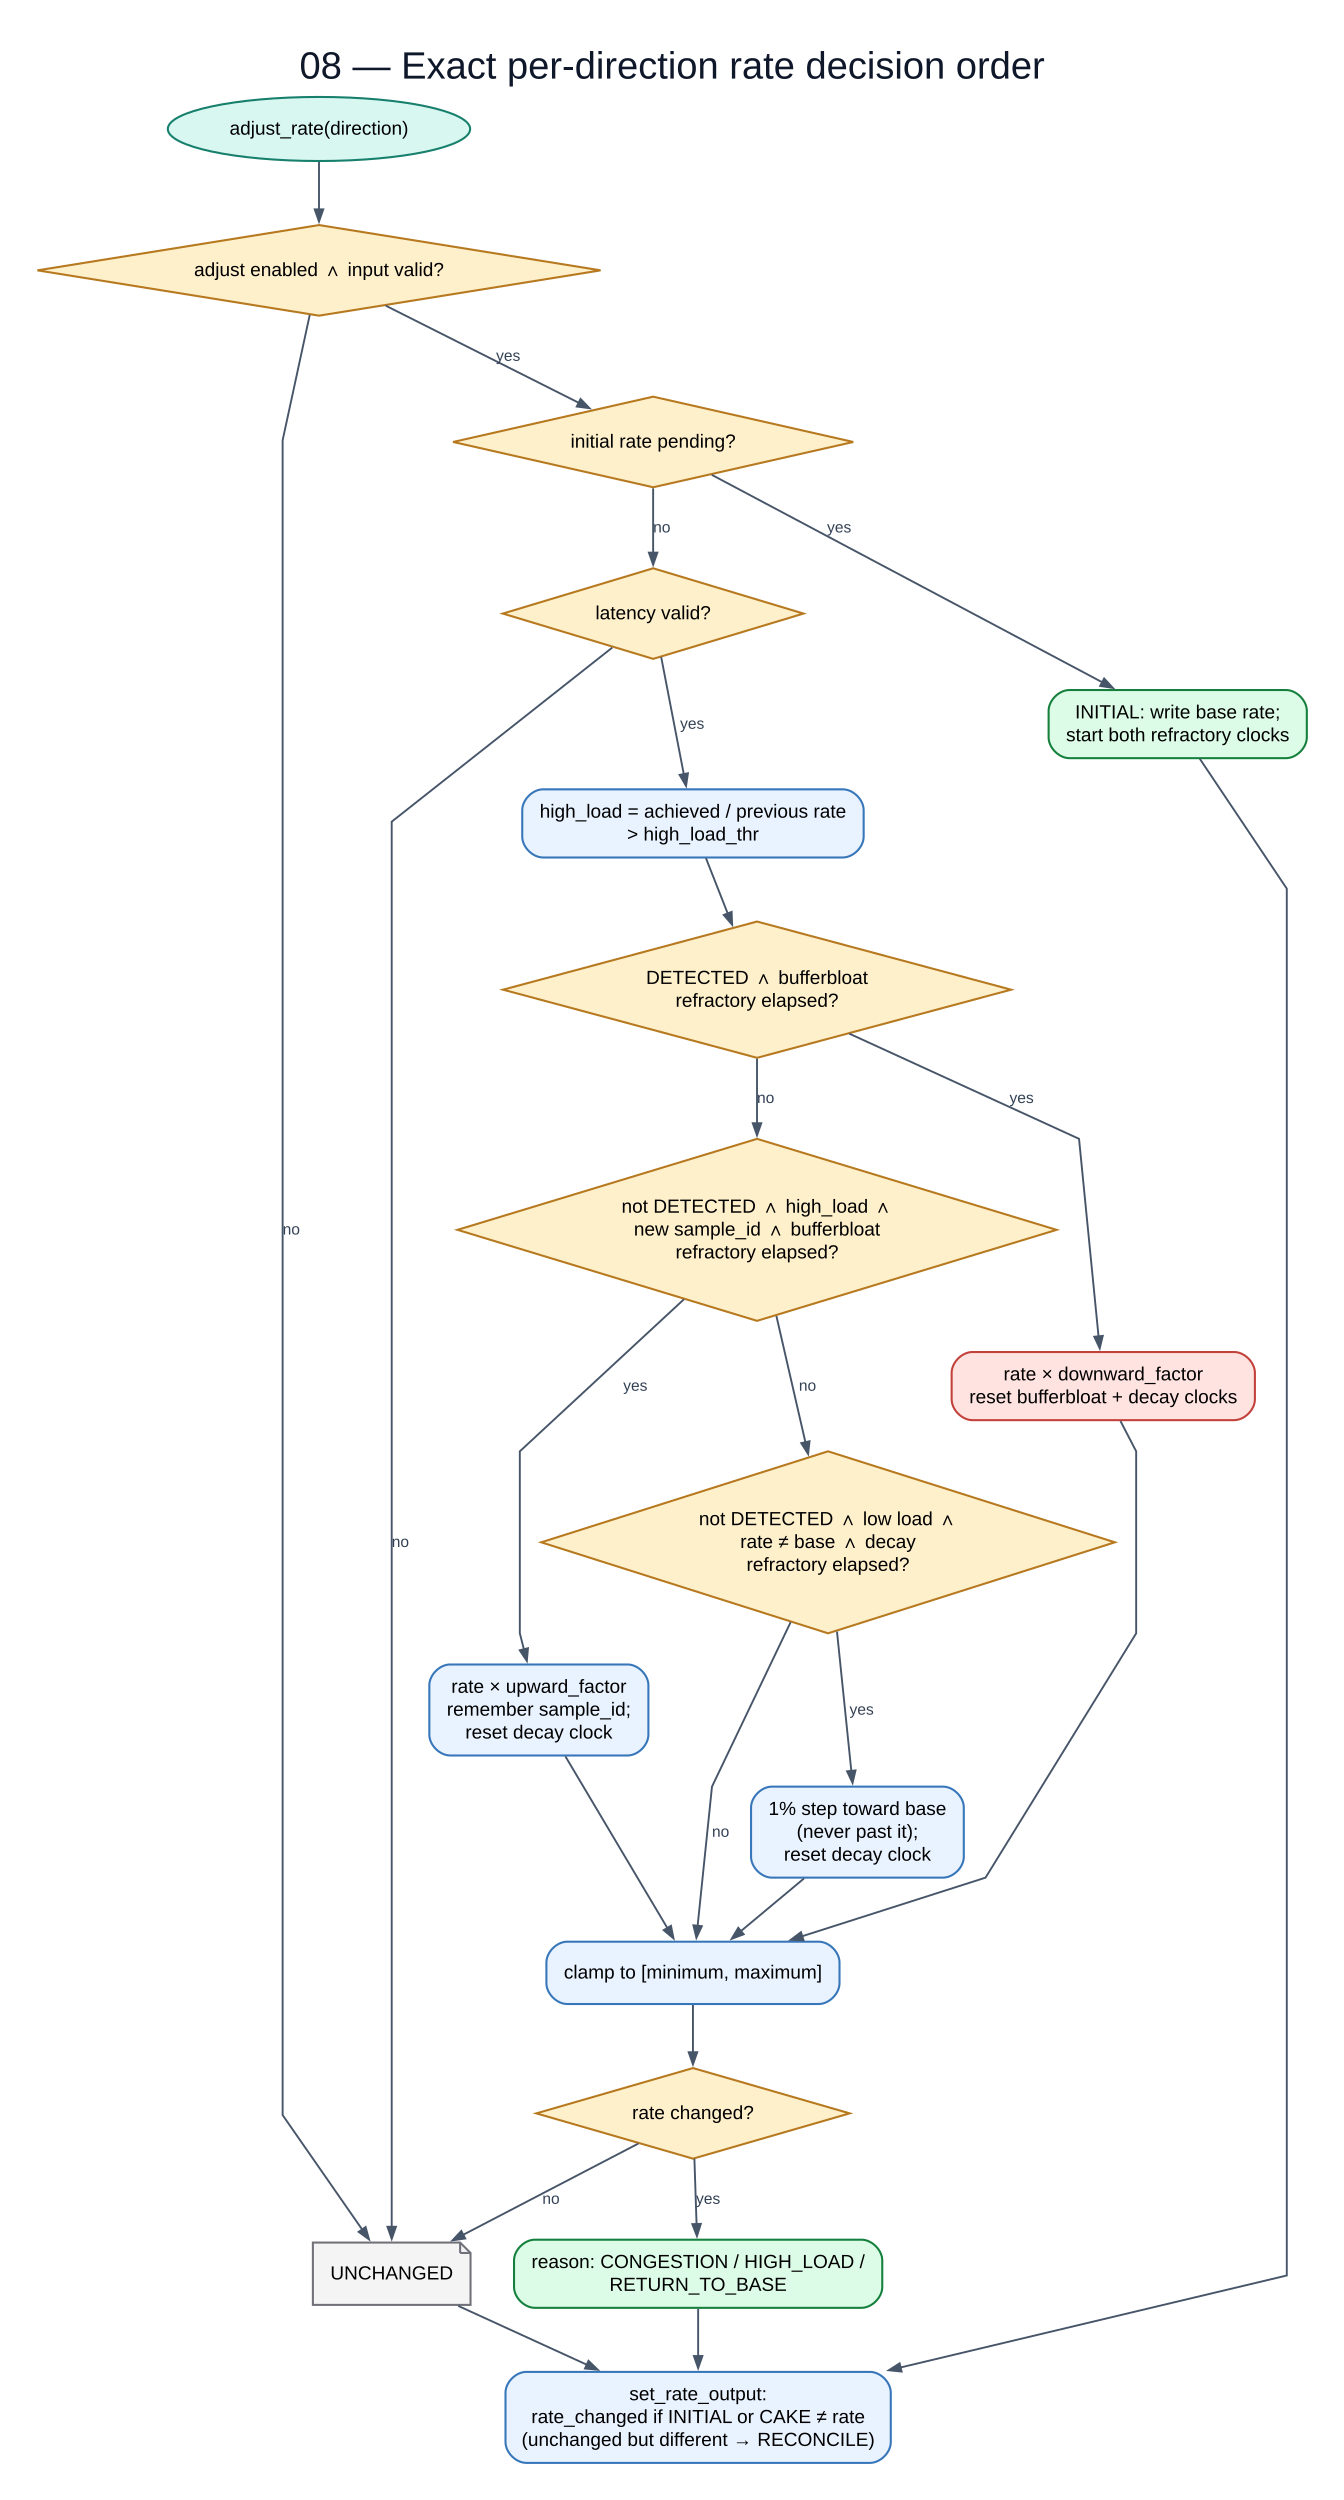
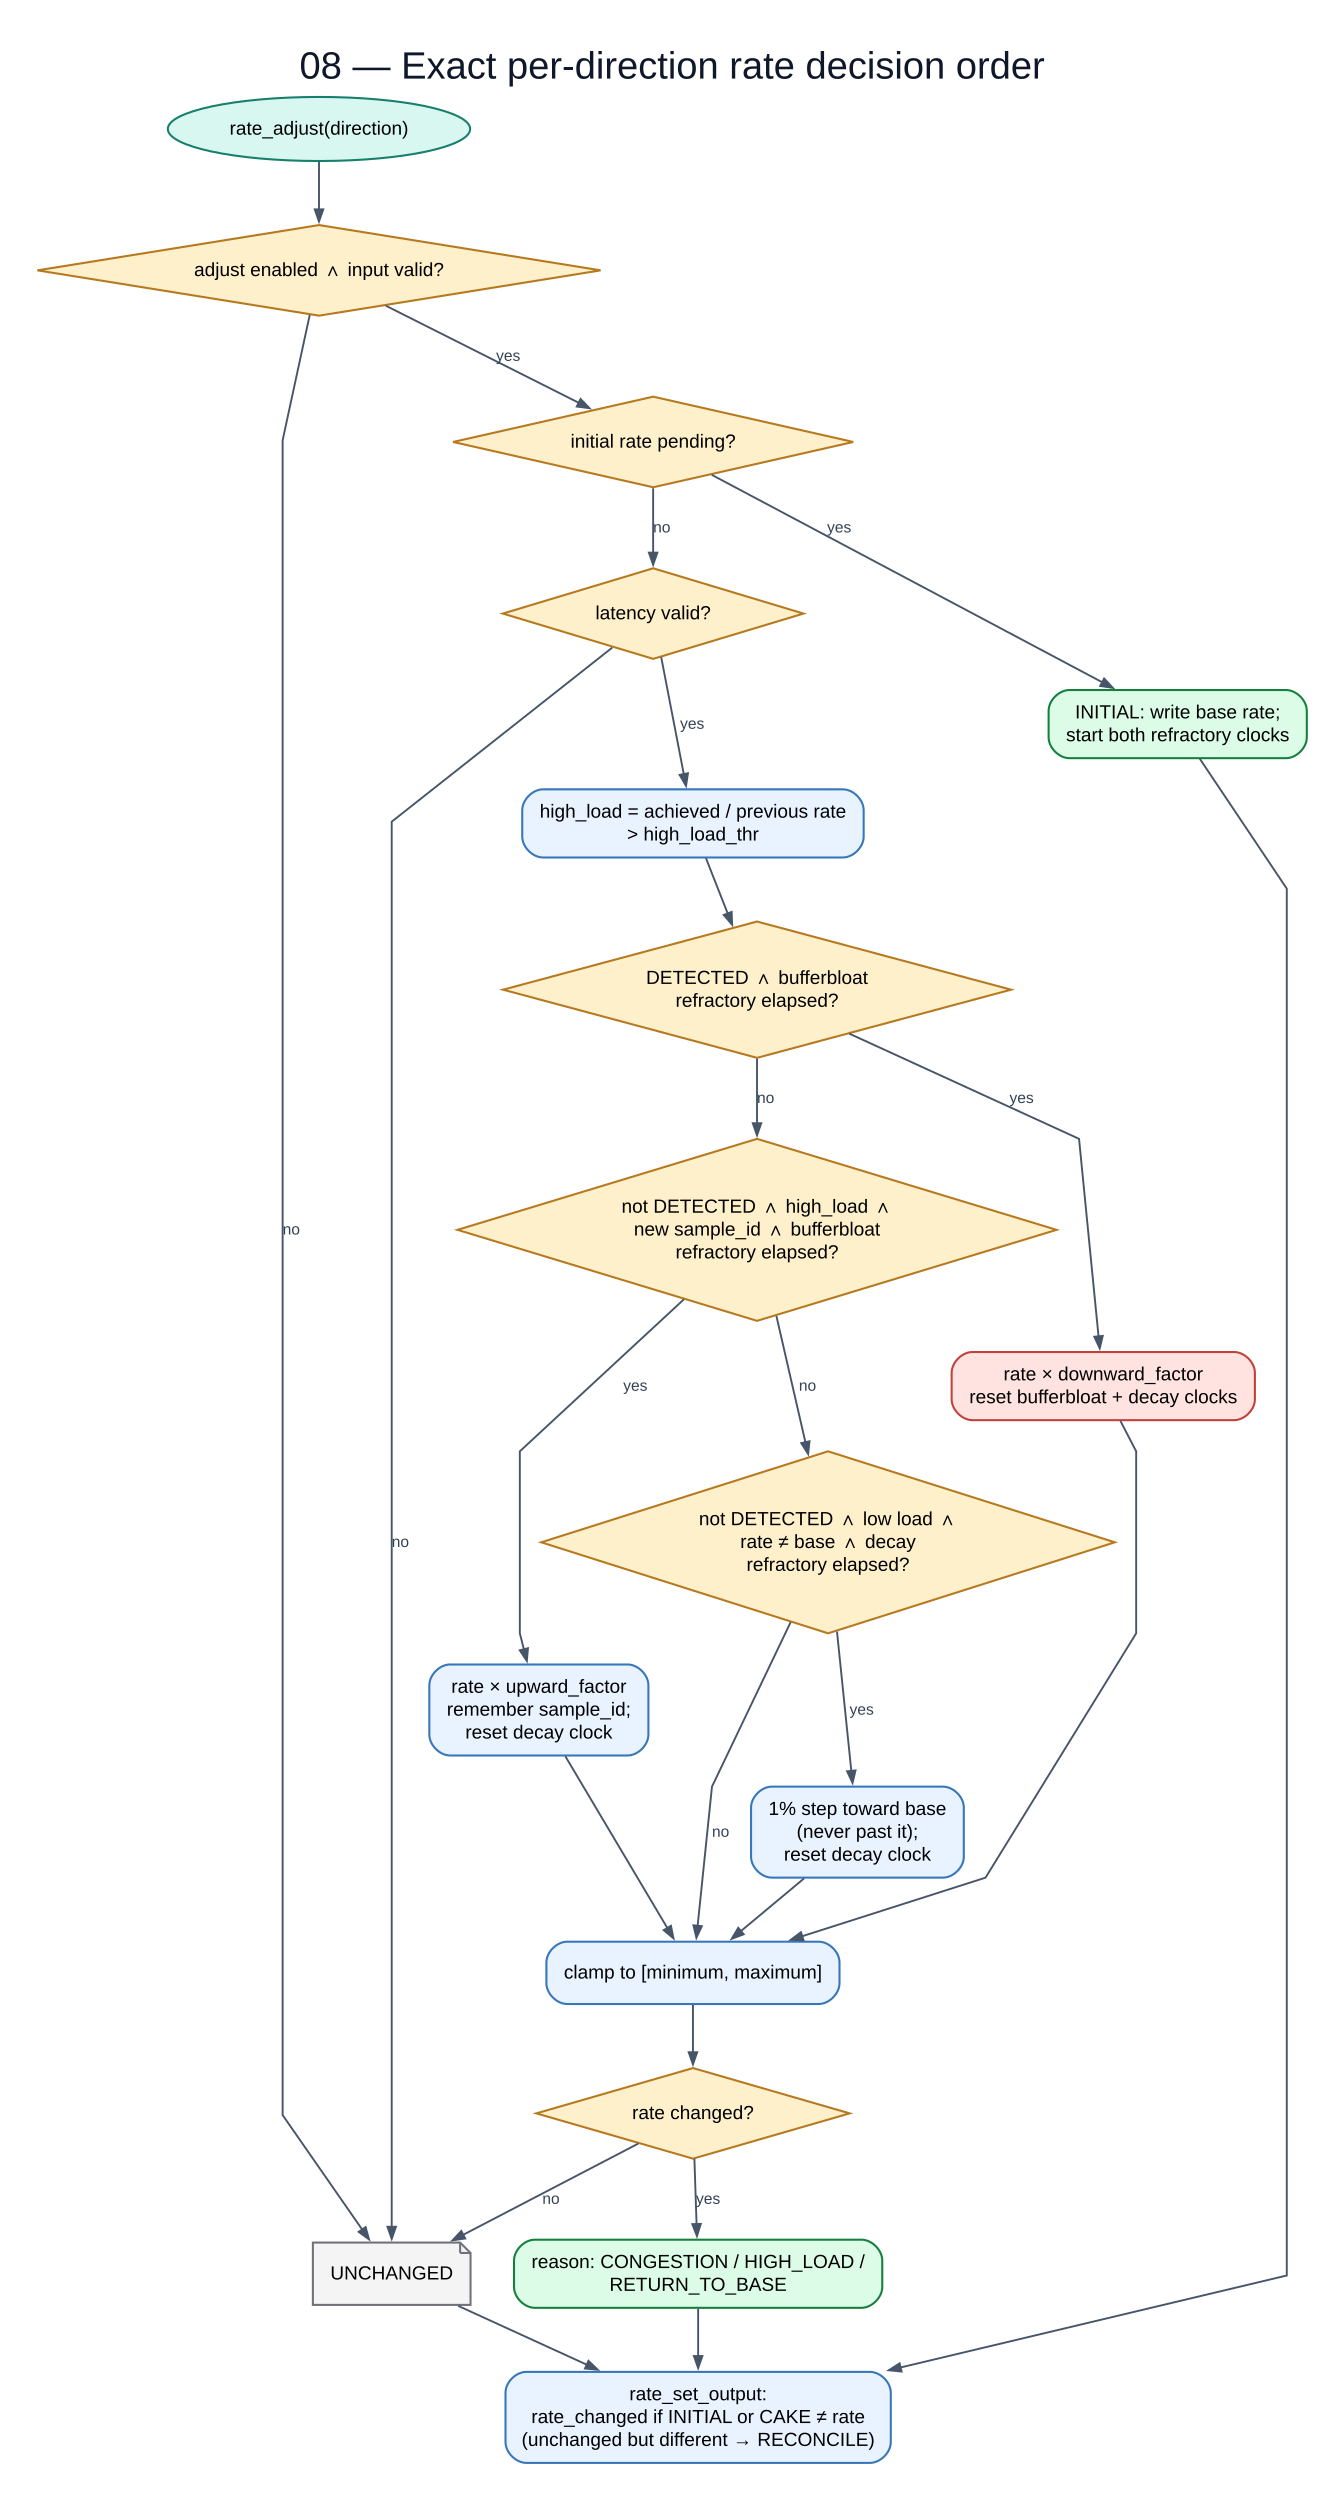
<svg xmlns="http://www.w3.org/2000/svg" width="776pt" height="1444pt" viewBox="0.00 0.00 776.00 1444.00">
  <g id="graph0" class="graph" transform="scale(1 1) rotate(0) translate(21.6 1422.56)">
    <polygon fill="white" stroke="none" points="-21.6,21.6 -21.6,-1422.56 754.82,-1422.56 754.82,21.6 -21.6,21.6" />
    <text xml:space="preserve" text-anchor="middle" x="366.61" y="-1377.16" font-family="Arial" font-size="22.00" fill="#0f172a">08 — Exact per-direction rate decision order</text>
    <g id="node1" class="node">
      <ellipse fill="#d9f7f1" stroke="#17806d" stroke-width="1.2" cx="162.65" cy="-1348.06" rx="87.32" ry="18.5" />
-       <text xml:space="preserve" text-anchor="middle" x="162.65" y="-1344.76" font-family="Arial" font-size="11.00">adjust_rate(direction)</text>
+       <text xml:space="preserve" text-anchor="middle" x="162.65" y="-1344.76" font-family="Arial" font-size="11.00">rate_adjust(direction)</text>
    </g>
    <g id="node2" class="node">
      <polygon fill="#fff0cc" stroke="#b7791f" stroke-width="1.2" points="162.65,-1292.56 0,-1266.4 162.65,-1240.24 325.3,-1266.4 162.65,-1292.56" />
      <text xml:space="preserve" text-anchor="middle" x="162.65" y="-1263.1" font-family="Arial" font-size="11.00">adjust enabled ∧ input valid?</text>
    </g>
    <g id="edge1" class="edge">
      <path fill="none" stroke="#475569" stroke-width="1.1" d="M162.65,-1328.98C162.65,-1320.83 162.65,-1310.92 162.65,-1301.46" />
      <polygon fill="#475569" stroke="#475569" stroke-width="1.1" points="165.1,-1301.62 162.65,-1294.62 160.2,-1301.62 165.1,-1301.62" />
    </g>
    <g id="node3" class="node">
      <polygon fill="#f4f4f5" stroke="#71717a" stroke-width="1.2" points="244.18,-127.24 159.12,-127.24 159.12,-91.24 250.18,-91.24 250.18,-121.24 244.18,-127.24" />
      <polyline fill="none" stroke="#71717a" stroke-width="1.2" points="244.18,-127.24 244.18,-121.24" />
      <polyline fill="none" stroke="#71717a" stroke-width="1.2" points="250.18,-121.24 244.18,-121.24" />
      <text xml:space="preserve" text-anchor="middle" x="204.65" y="-105.94" font-family="Arial" font-size="11.00">UNCHANGED</text>
    </g>
    <g id="edge2" class="edge">
      <path fill="none" stroke="#475569" stroke-width="1.1" d="M157.3,-1240.64C151.07,-1211.87 141.65,-1168.28 141.65,-1168.28 141.65,-1168.28 141.65,-1168.28 141.65,-200.88 141.65,-200.88 169.08,-161.42 187.74,-134.57" />
      <polygon fill="#475569" stroke="#475569" stroke-width="1.1" points="189.57,-136.23 191.55,-129.08 185.55,-133.43 189.57,-136.23" />
      <text xml:space="preserve" text-anchor="middle" x="146.66" y="-709.5" font-family="Arial" font-size="9.00" fill="#334155">no</text>
    </g>
    <g id="node4" class="node">
      <polygon fill="#fff0cc" stroke="#b7791f" stroke-width="1.2" points="355.65,-1193.44 240.09,-1167.28 355.65,-1141.12 471.21,-1167.28 355.65,-1193.44" />
      <text xml:space="preserve" text-anchor="middle" x="355.65" y="-1163.98" font-family="Arial" font-size="11.00">initial rate pending?</text>
    </g>
    <g id="edge3" class="edge">
      <path fill="none" stroke="#475569" stroke-width="1.1" d="M201.24,-1245.98C233.56,-1229.72 279.63,-1206.54 313.02,-1189.73" />
      <polygon fill="#475569" stroke="#475569" stroke-width="1.1" points="313.73,-1192.12 318.89,-1186.78 311.53,-1187.74 313.73,-1192.12" />
      <text xml:space="preserve" text-anchor="middle" x="271.94" y="-1214.14" font-family="Arial" font-size="9.00" fill="#334155">yes</text>
    </g>
    <g id="node17" class="node">
      <path fill="#e9f2ff" stroke="#3676b9" stroke-width="1.2" d="M480.92,-52.56C480.92,-52.56 282.38,-52.56 282.38,-52.56 276.38,-52.56 270.38,-46.56 270.38,-40.56 270.38,-40.56 270.38,-12 270.38,-12 270.38,-6 276.38,0 282.38,0 282.38,0 480.92,0 480.92,0 486.92,0 492.92,-6 492.92,-12 492.92,-12 492.92,-40.56 492.92,-40.56 492.92,-46.56 486.92,-52.56 480.92,-52.56" />
-       <text xml:space="preserve" text-anchor="middle" x="381.65" y="-36.18" font-family="Arial" font-size="11.00">set_rate_output:</text>
+       <text xml:space="preserve" text-anchor="middle" x="381.65" y="-36.18" font-family="Arial" font-size="11.00">rate_set_output:</text>
      <text xml:space="preserve" text-anchor="middle" x="381.65" y="-22.98" font-family="Arial" font-size="11.00">rate_changed if INITIAL or CAKE ≠ rate</text>
      <text xml:space="preserve" text-anchor="middle" x="381.65" y="-9.78" font-family="Arial" font-size="11.00">(unchanged but different → RECONCILE)</text>
    </g>
    <g id="edge22" class="edge">
      <path fill="none" stroke="#475569" stroke-width="1.1" d="M243.06,-90.67C264.8,-80.73 292.56,-68.03 317.52,-56.61" />
      <polygon fill="#475569" stroke="#475569" stroke-width="1.1" points="318.31,-58.95 323.65,-53.81 316.27,-54.49 318.31,-58.95" />
    </g>
    <g id="node5" class="node">
      <path fill="#dcfce7" stroke="#15803d" stroke-width="1.2" d="M721.22,-1024C721.22,-1024 596.08,-1024 596.08,-1024 590.08,-1024 584.08,-1018 584.08,-1012 584.08,-1012 584.08,-996.64 584.08,-996.64 584.08,-990.64 590.08,-984.64 596.08,-984.64 596.08,-984.64 721.22,-984.64 721.22,-984.64 727.22,-984.64 733.22,-990.64 733.22,-996.64 733.22,-996.64 733.22,-1012 733.22,-1012 733.22,-1018 727.22,-1024 721.22,-1024" />
      <text xml:space="preserve" text-anchor="middle" x="658.65" y="-1007.62" font-family="Arial" font-size="11.00">INITIAL: write base rate;</text>
      <text xml:space="preserve" text-anchor="middle" x="658.65" y="-994.42" font-family="Arial" font-size="11.00">start both refractory clocks</text>
    </g>
    <g id="edge4" class="edge">
      <path fill="none" stroke="#475569" stroke-width="1.1" d="M389.53,-1148.28C444.76,-1118.94 554.18,-1060.82 615.11,-1028.45" />
      <polygon fill="#475569" stroke="#475569" stroke-width="1.1" points="616.15,-1030.67 621.18,-1025.23 613.85,-1026.35 616.15,-1030.67" />
      <text xml:space="preserve" text-anchor="middle" x="463.11" y="-1115.02" font-family="Arial" font-size="9.00" fill="#334155">yes</text>
    </g>
    <g id="node6" class="node">
      <polygon fill="#fff0cc" stroke="#b7791f" stroke-width="1.2" points="355.65,-1094.32 268.84,-1068.16 355.65,-1042 442.46,-1068.16 355.65,-1094.32" />
      <text xml:space="preserve" text-anchor="middle" x="355.65" y="-1064.86" font-family="Arial" font-size="11.00">latency valid?</text>
    </g>
    <g id="edge5" class="edge">
      <path fill="none" stroke="#475569" stroke-width="1.1" d="M355.65,-1140.51C355.65,-1129.11 355.65,-1115.55 355.65,-1103.33" />
      <polygon fill="#475569" stroke="#475569" stroke-width="1.1" points="358.1,-1103.38 355.65,-1096.38 353.2,-1103.38 358.1,-1103.38" />
      <text xml:space="preserve" text-anchor="middle" x="360.66" y="-1115.02" font-family="Arial" font-size="9.00" fill="#334155">no</text>
    </g>
    <g id="edge23" class="edge">
      <path fill="none" stroke="#475569" stroke-width="1.1" d="M671.4,-984.29C689.81,-956.81 721.65,-909.28 721.65,-909.28 721.65,-909.28 721.65,-909.28 721.65,-108.24 721.65,-108.24 596.79,-78.51 498.39,-55.08" />
      <polygon fill="#475569" stroke="#475569" stroke-width="1.1" points="499.16,-52.74 491.78,-53.5 498.02,-57.51 499.16,-52.74" />
    </g>
    <g id="edge6" class="edge">
      <path fill="none" stroke="#475569" stroke-width="1.1" d="M332.06,-1048.53C289.59,-1015.01 204.65,-947.96 204.65,-947.96 204.65,-947.96 204.65,-947.96 204.65,-200.88 204.65,-200.88 204.65,-163.08 204.65,-136.3" />
      <polygon fill="#475569" stroke="#475569" stroke-width="1.1" points="207.1,-136.38 204.65,-129.38 202.2,-136.38 207.1,-136.38" />
      <text xml:space="preserve" text-anchor="middle" x="209.66" y="-529.02" font-family="Arial" font-size="9.00" fill="#334155">no</text>
    </g>
    <g id="node7" class="node">
      <path fill="#e9f2ff" stroke="#3676b9" stroke-width="1.2" d="M465.25,-966.64C465.25,-966.64 292.05,-966.64 292.05,-966.64 286.05,-966.64 280.05,-960.64 280.05,-954.64 280.05,-954.64 280.05,-939.28 280.05,-939.28 280.05,-933.28 286.05,-927.28 292.05,-927.28 292.05,-927.28 465.25,-927.28 465.25,-927.28 471.25,-927.28 477.25,-933.28 477.25,-939.28 477.25,-939.28 477.25,-954.64 477.25,-954.64 477.25,-960.64 471.25,-966.64 465.25,-966.64" />
      <text xml:space="preserve" text-anchor="middle" x="378.65" y="-950.26" font-family="Arial" font-size="11.00">high_load = achieved / previous rate</text>
      <text xml:space="preserve" text-anchor="middle" x="378.65" y="-937.06" font-family="Arial" font-size="11.00">&gt; high_load_thr</text>
    </g>
    <g id="edge7" class="edge">
      <path fill="none" stroke="#475569" stroke-width="1.1" d="M360.3,-1043.04C364.09,-1023.39 369.44,-995.67 373.39,-975.22" />
      <polygon fill="#475569" stroke="#475569" stroke-width="1.1" points="375.75,-975.92 374.67,-968.59 370.94,-974.99 375.75,-975.92" />
      <text xml:space="preserve" text-anchor="middle" x="378.21" y="-1001.62" font-family="Arial" font-size="9.00" fill="#334155">yes</text>
    </g>
    <g id="node8" class="node">
      <polygon fill="#fff0cc" stroke="#b7791f" stroke-width="1.2" points="415.65,-890.28 268.95,-850.92 415.65,-811.56 562.35,-850.92 415.65,-890.28" />
      <text xml:space="preserve" text-anchor="middle" x="415.65" y="-854.22" font-family="Arial" font-size="11.00">DETECTED ∧ bufferbloat</text>
      <text xml:space="preserve" text-anchor="middle" x="415.65" y="-841.02" font-family="Arial" font-size="11.00">refractory elapsed?</text>
    </g>
    <g id="edge8" class="edge">
      <path fill="none" stroke="#475569" stroke-width="1.1" d="M386.14,-926.93C389.81,-917.6 394.39,-905.95 398.84,-894.64" />
      <polygon fill="#475569" stroke="#475569" stroke-width="1.1" points="400.99,-895.86 401.28,-888.45 396.43,-894.07 400.99,-895.86" />
    </g>
    <g id="node9" class="node">
      <path fill="#ffe3e0" stroke="#c2413b" stroke-width="1.2" d="M691.23,-641.64C691.23,-641.64 540.07,-641.64 540.07,-641.64 534.07,-641.64 528.07,-635.64 528.07,-629.64 528.07,-629.64 528.07,-614.28 528.07,-614.28 528.07,-608.28 534.07,-602.28 540.07,-602.28 540.07,-602.28 691.23,-602.28 691.23,-602.28 697.23,-602.28 703.23,-608.28 703.23,-614.28 703.23,-614.28 703.23,-629.64 703.23,-629.64 703.23,-635.64 697.23,-641.64 691.23,-641.64" />
      <text xml:space="preserve" text-anchor="middle" x="615.65" y="-625.26" font-family="Arial" font-size="11.00">rate × downward_factor</text>
      <text xml:space="preserve" text-anchor="middle" x="615.65" y="-612.06" font-family="Arial" font-size="11.00">reset bufferbloat + decay clocks</text>
    </g>
    <g id="edge9" class="edge">
      <path fill="none" stroke="#475569" stroke-width="1.1" d="M468.95,-825.52C523.91,-800.35 601.65,-764.76 601.65,-764.76 601.65,-764.76 608.85,-691.88 612.92,-650.61" />
      <polygon fill="#475569" stroke="#475569" stroke-width="1.1" points="615.35,-650.95 613.6,-643.74 610.47,-650.47 615.35,-650.95" />
      <text xml:space="preserve" text-anchor="middle" x="568.48" y="-785.46" font-family="Arial" font-size="9.00" fill="#334155">yes</text>
    </g>
    <g id="node10" class="node">
      <polygon fill="#fff0cc" stroke="#b7791f" stroke-width="1.2" points="415.65,-764.76 242.64,-712.2 415.65,-659.64 588.65,-712.2 415.65,-764.76" />
      <text xml:space="preserve" text-anchor="middle" x="415.65" y="-722.1" font-family="Arial" font-size="11.00">not DETECTED ∧ high_load ∧</text>
      <text xml:space="preserve" text-anchor="middle" x="415.65" y="-708.9" font-family="Arial" font-size="11.00">new sample_id ∧ bufferbloat</text>
      <text xml:space="preserve" text-anchor="middle" x="415.65" y="-695.7" font-family="Arial" font-size="11.00">refractory elapsed?</text>
    </g>
    <g id="edge10" class="edge">
      <path fill="none" stroke="#475569" stroke-width="1.1" d="M415.65,-811.11C415.65,-799.39 415.65,-786.23 415.65,-773.45" />
      <polygon fill="#475569" stroke="#475569" stroke-width="1.1" points="418.1,-773.8 415.65,-766.8 413.2,-773.8 418.1,-773.8" />
      <text xml:space="preserve" text-anchor="middle" x="420.66" y="-785.46" font-family="Arial" font-size="9.00" fill="#334155">no</text>
    </g>
    <g id="node14" class="node">
      <path fill="#e9f2ff" stroke="#3676b9" stroke-width="1.2" d="M451.3,-301.04C451.3,-301.04 306,-301.04 306,-301.04 300,-301.04 294,-295.04 294,-289.04 294,-289.04 294,-277.04 294,-277.04 294,-271.04 300,-265.04 306,-265.04 306,-265.04 451.3,-265.04 451.3,-265.04 457.3,-265.04 463.3,-271.04 463.3,-277.04 463.3,-277.04 463.3,-289.04 463.3,-289.04 463.3,-295.04 457.3,-301.04 451.3,-301.04" />
      <text xml:space="preserve" text-anchor="middle" x="378.65" y="-279.74" font-family="Arial" font-size="11.00">clamp to [minimum, maximum]</text>
    </g>
    <g id="edge15" class="edge">
      <path fill="none" stroke="#475569" stroke-width="1.1" d="M625.59,-601.76C630.19,-592.89 634.65,-584.28 634.65,-584.28 634.65,-584.28 634.65,-479.16 634.65,-479.16 634.65,-479.16 547.65,-338.04 547.65,-338.04 547.65,-338.04 489.76,-319.54 441.74,-304.2" />
      <polygon fill="#475569" stroke="#475569" stroke-width="1.1" points="442.52,-301.88 435.11,-302.08 441.03,-306.54 442.52,-301.88" />
    </g>
    <g id="node11" class="node">
      <path fill="#e9f2ff" stroke="#3676b9" stroke-width="1.2" d="M340.92,-461.16C340.92,-461.16 238.38,-461.16 238.38,-461.16 232.38,-461.16 226.38,-455.16 226.38,-449.16 226.38,-449.16 226.38,-420.6 226.38,-420.6 226.38,-414.6 232.38,-408.6 238.38,-408.6 238.38,-408.6 340.92,-408.6 340.92,-408.6 346.92,-408.6 352.92,-414.6 352.92,-420.6 352.92,-420.6 352.92,-449.16 352.92,-449.16 352.92,-455.16 346.92,-461.16 340.92,-461.16" />
      <text xml:space="preserve" text-anchor="middle" x="289.65" y="-444.78" font-family="Arial" font-size="11.00">rate × upward_factor</text>
      <text xml:space="preserve" text-anchor="middle" x="289.65" y="-431.58" font-family="Arial" font-size="11.00">remember sample_id;</text>
      <text xml:space="preserve" text-anchor="middle" x="289.65" y="-418.38" font-family="Arial" font-size="11.00">reset decay clock</text>
    </g>
    <g id="edge11" class="edge">
      <path fill="none" stroke="#475569" stroke-width="1.1" d="M373.43,-672.08C333.17,-634.79 278.65,-584.28 278.65,-584.28 278.65,-584.28 278.65,-479.16 278.65,-479.16 278.65,-479.16 279.64,-475.24 281.04,-469.77" />
      <polygon fill="#475569" stroke="#475569" stroke-width="1.1" points="283.36,-470.56 282.71,-463.17 278.61,-469.35 283.36,-470.56" />
      <text xml:space="preserve" text-anchor="middle" x="345.37" y="-619.26" font-family="Arial" font-size="9.00" fill="#334155">yes</text>
    </g>
    <g id="node12" class="node">
      <polygon fill="#fff0cc" stroke="#b7791f" stroke-width="1.2" points="456.65,-584.28 291,-531.72 456.65,-479.16 622.3,-531.72 456.65,-584.28" />
      <text xml:space="preserve" text-anchor="middle" x="456.65" y="-541.62" font-family="Arial" font-size="11.00">not DETECTED ∧ low load ∧</text>
      <text xml:space="preserve" text-anchor="middle" x="456.65" y="-528.42" font-family="Arial" font-size="11.00">rate ≠ base ∧ decay</text>
      <text xml:space="preserve" text-anchor="middle" x="456.65" y="-515.22" font-family="Arial" font-size="11.00">refractory elapsed?</text>
    </g>
    <g id="edge12" class="edge">
      <path fill="none" stroke="#475569" stroke-width="1.1" d="M426.85,-662.43C432.05,-639.81 438.26,-612.79 443.66,-589.28" />
      <polygon fill="#475569" stroke="#475569" stroke-width="1.1" points="445.98,-590.12 445.16,-582.74 441.2,-589.02 445.98,-590.12" />
      <text xml:space="preserve" text-anchor="middle" x="444.83" y="-619.26" font-family="Arial" font-size="9.00" fill="#334155">no</text>
    </g>
    <g id="edge16" class="edge">
      <path fill="none" stroke="#475569" stroke-width="1.1" d="M304.95,-408.12C321.49,-380.28 347.65,-336.23 363.95,-308.79" />
      <polygon fill="#475569" stroke="#475569" stroke-width="1.1" points="365.95,-310.22 367.42,-302.95 361.74,-307.71 365.95,-310.22" />
    </g>
    <g id="node13" class="node">
      <path fill="#e9f2ff" stroke="#3676b9" stroke-width="1.2" d="M523.09,-390.6C523.09,-390.6 424.21,-390.6 424.21,-390.6 418.21,-390.6 412.21,-384.6 412.21,-378.6 412.21,-378.6 412.21,-350.04 412.21,-350.04 412.21,-344.04 418.21,-338.04 424.21,-338.04 424.21,-338.04 523.09,-338.04 523.09,-338.04 529.09,-338.04 535.09,-344.04 535.09,-350.04 535.09,-350.04 535.09,-378.6 535.09,-378.6 535.09,-384.6 529.09,-390.6 523.09,-390.6" />
      <text xml:space="preserve" text-anchor="middle" x="473.65" y="-374.22" font-family="Arial" font-size="11.00">1% step toward base</text>
      <text xml:space="preserve" text-anchor="middle" x="473.65" y="-361.02" font-family="Arial" font-size="11.00">(never past it);</text>
      <text xml:space="preserve" text-anchor="middle" x="473.65" y="-347.82" font-family="Arial" font-size="11.00">reset decay clock</text>
    </g>
    <g id="edge13" class="edge">
      <path fill="none" stroke="#475569" stroke-width="1.1" d="M461.84,-480.2C464.53,-454.08 467.73,-422.9 470.13,-399.61" />
      <polygon fill="#475569" stroke="#475569" stroke-width="1.1" points="472.55,-399.97 470.83,-392.76 467.68,-399.47 472.55,-399.97" />
      <text xml:space="preserve" text-anchor="middle" x="476.09" y="-432.18" font-family="Arial" font-size="9.00" fill="#334155">yes</text>
    </g>
    <g id="edge14" class="edge">
      <path fill="none" stroke="#475569" stroke-width="1.1" d="M435.08,-485.61C415.49,-444.65 389.64,-390.6 389.64,-390.6 389.64,-390.6 384.58,-341.56 381.33,-310.01" />
      <polygon fill="#475569" stroke="#475569" stroke-width="1.1" points="383.79,-310 380.64,-303.29 378.92,-310.51 383.79,-310" />
      <text xml:space="preserve" text-anchor="middle" x="394.64" y="-361.62" font-family="Arial" font-size="9.00" fill="#334155">no</text>
    </g>
    <g id="edge17" class="edge">
      <path fill="none" stroke="#475569" stroke-width="1.1" d="M442.81,-337.58C431.03,-327.75 417.69,-316.62 406.24,-307.06" />
      <polygon fill="#475569" stroke="#475569" stroke-width="1.1" points="407.96,-305.31 401.02,-302.71 404.82,-309.07 407.96,-305.31" />
    </g>
    <g id="node15" class="node">
      <polygon fill="#fff0cc" stroke="#b7791f" stroke-width="1.2" points="378.65,-228.04 288.16,-201.88 378.65,-175.72 469.14,-201.88 378.65,-228.04" />
      <text xml:space="preserve" text-anchor="middle" x="378.65" y="-198.58" font-family="Arial" font-size="11.00">rate changed?</text>
    </g>
    <g id="edge18" class="edge">
      <path fill="none" stroke="#475569" stroke-width="1.1" d="M378.65,-264.47C378.65,-256.38 378.65,-246.49 378.65,-237.02" />
      <polygon fill="#475569" stroke="#475569" stroke-width="1.1" points="381.1,-237.18 378.65,-230.18 376.2,-237.18 381.1,-237.18" />
    </g>
    <g id="edge20" class="edge">
      <path fill="none" stroke="#475569" stroke-width="1.1" d="M347.14,-184.47C318.79,-169.7 276.95,-147.9 245.94,-131.75" />
      <polygon fill="#475569" stroke="#475569" stroke-width="1.1" points="247.12,-129.6 239.78,-128.54 244.85,-133.95 247.12,-129.6" />
      <text xml:space="preserve" text-anchor="middle" x="296.66" y="-149.62" font-family="Arial" font-size="9.00" fill="#334155">no</text>
    </g>
    <g id="node16" class="node">
      <path fill="#dcfce7" stroke="#15803d" stroke-width="1.2" d="M476,-128.92C476,-128.92 287.3,-128.92 287.3,-128.92 281.3,-128.92 275.3,-122.92 275.3,-116.92 275.3,-116.92 275.3,-101.56 275.3,-101.56 275.3,-95.56 281.3,-89.56 287.3,-89.56 287.3,-89.56 476,-89.56 476,-89.56 482,-89.56 488,-95.56 488,-101.56 488,-101.56 488,-116.92 488,-116.92 488,-122.92 482,-128.92 476,-128.92" />
      <text xml:space="preserve" text-anchor="middle" x="381.65" y="-112.54" font-family="Arial" font-size="11.00">reason: CONGESTION / HIGH_LOAD /</text>
      <text xml:space="preserve" text-anchor="middle" x="381.65" y="-99.34" font-family="Arial" font-size="11.00">RETURN_TO_BASE</text>
    </g>
    <g id="edge19" class="edge">
      <path fill="none" stroke="#475569" stroke-width="1.1" d="M379.49,-175.63C379.88,-163.83 380.34,-149.75 380.74,-137.69" />
      <polygon fill="#475569" stroke="#475569" stroke-width="1.1" points="383.18,-138.06 380.96,-130.98 378.28,-137.9 383.18,-138.06" />
      <text xml:space="preserve" text-anchor="middle" x="387.42" y="-149.62" font-family="Arial" font-size="9.00" fill="#334155">yes</text>
    </g>
    <g id="edge21" class="edge">
      <path fill="none" stroke="#475569" stroke-width="1.1" d="M381.65,-89.05C381.65,-80.82 381.65,-70.94 381.65,-61.53" />
      <polygon fill="#475569" stroke="#475569" stroke-width="1.1" points="384.1,-61.73 381.65,-54.73 379.2,-61.73 384.1,-61.73" />
    </g>
  </g>
</svg>
